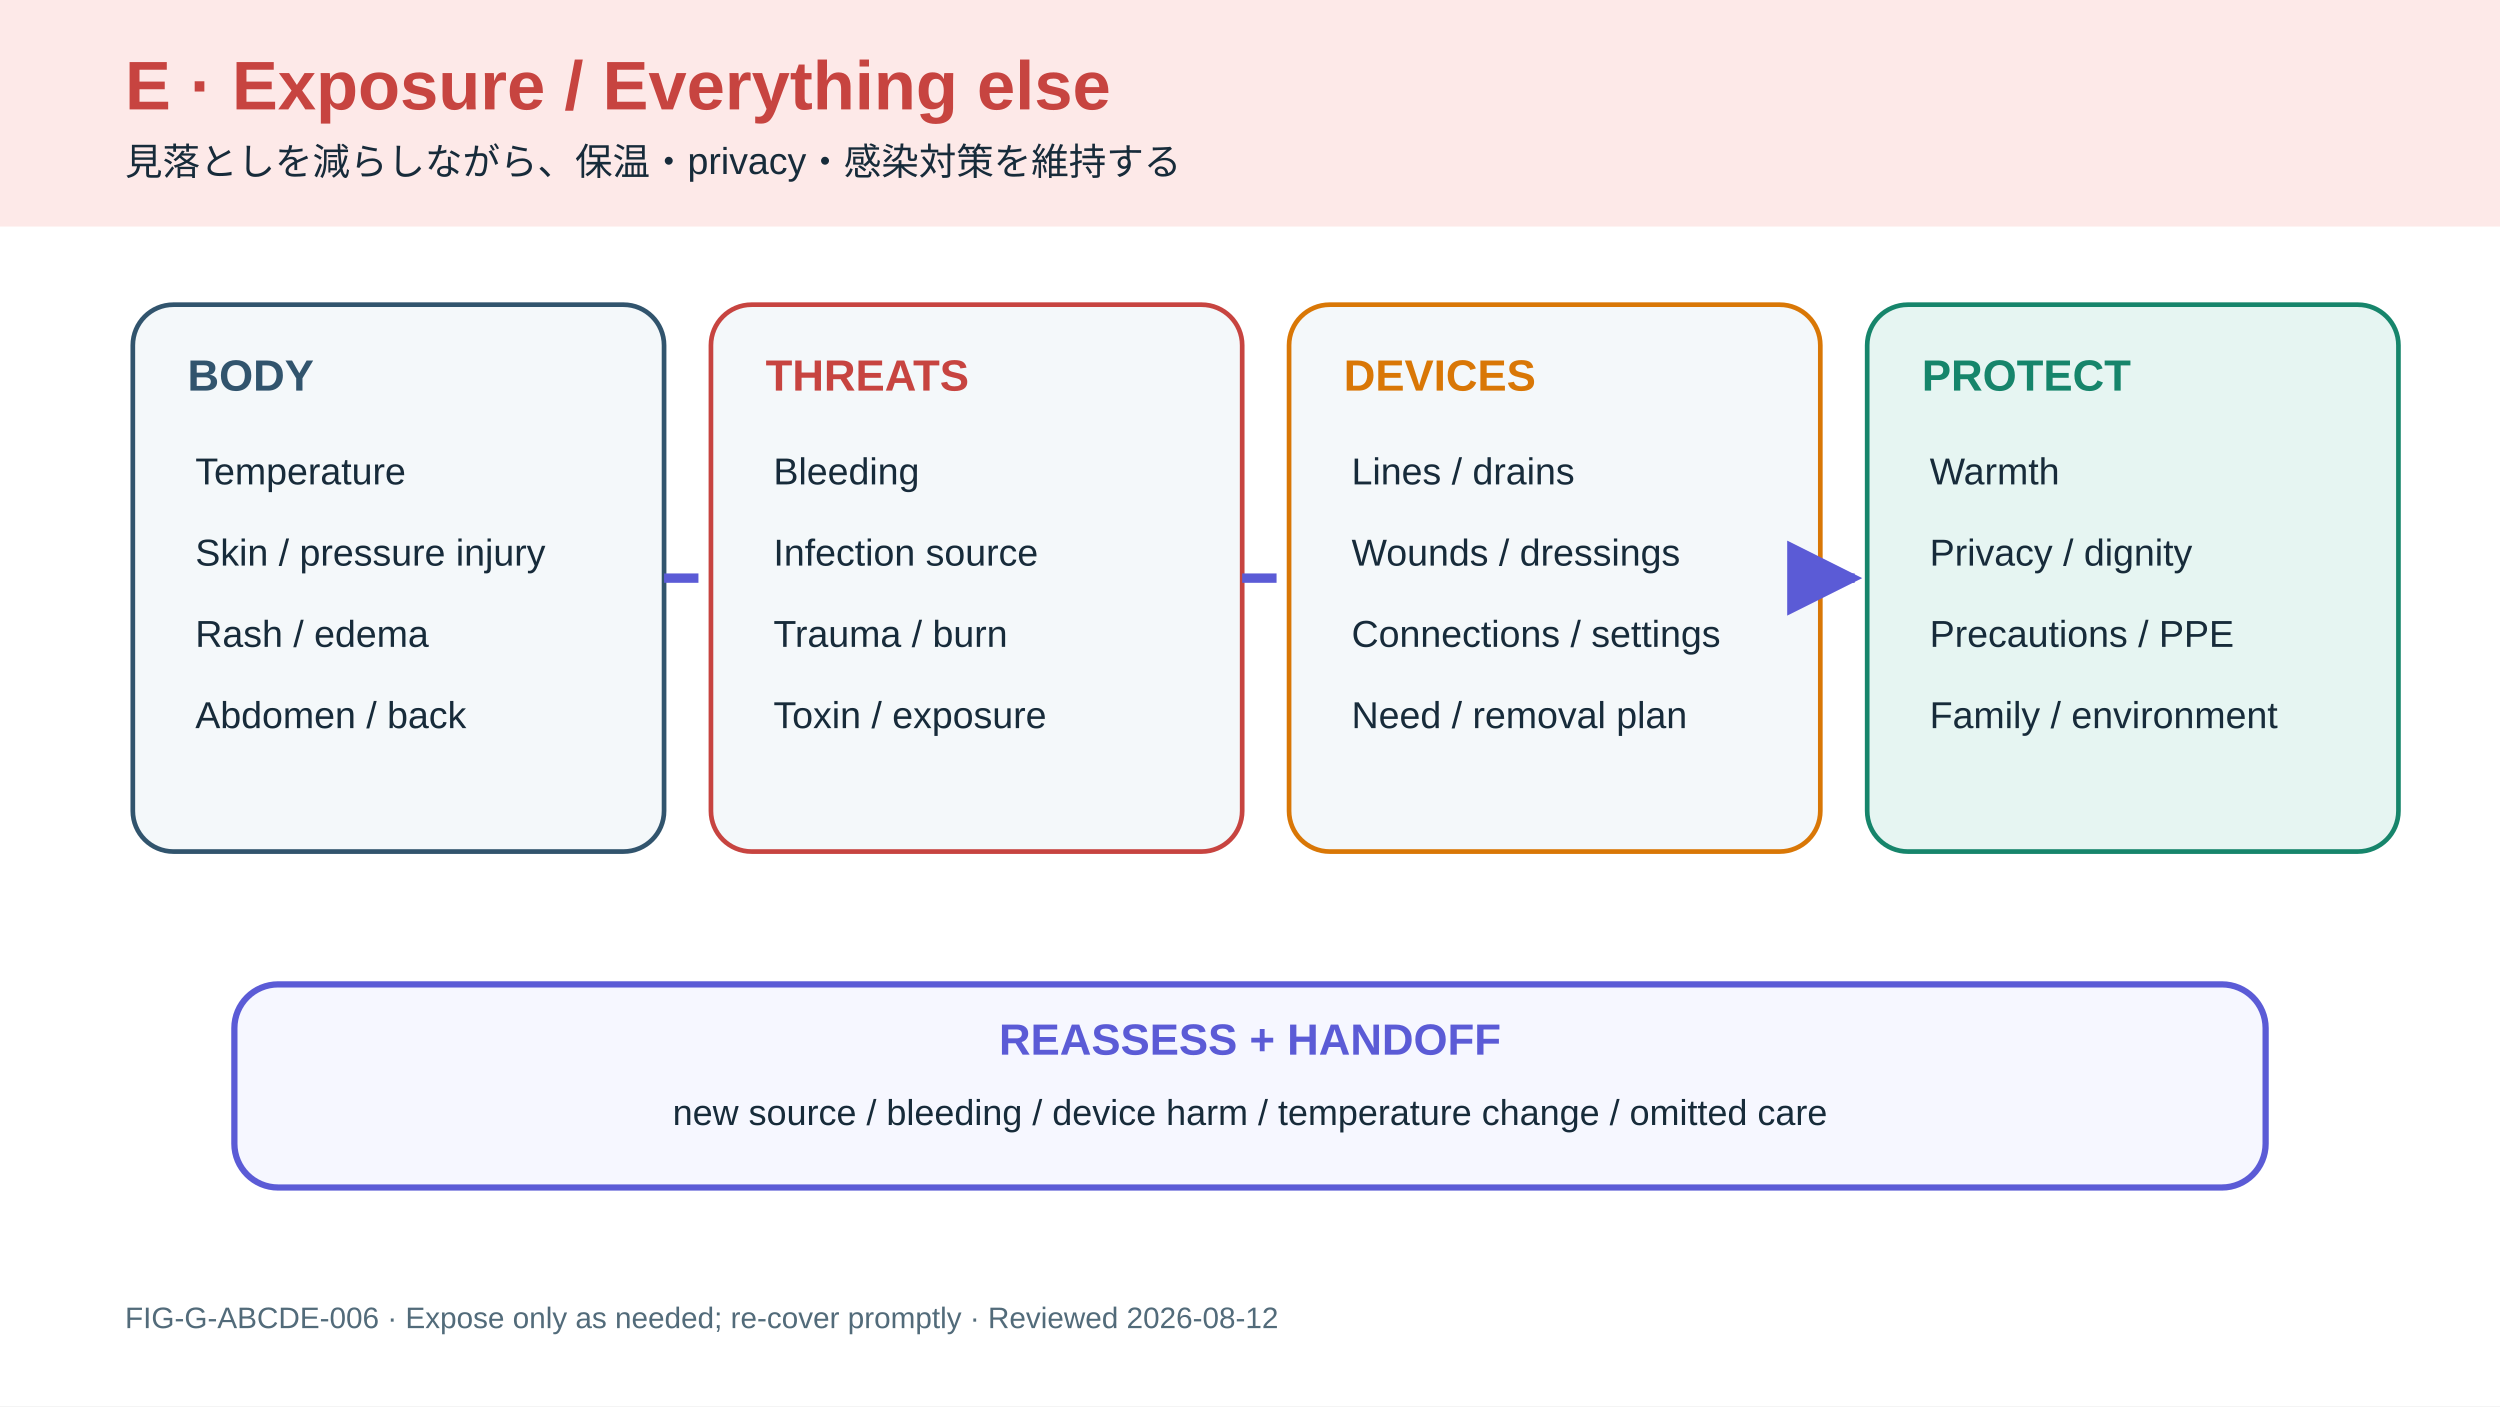
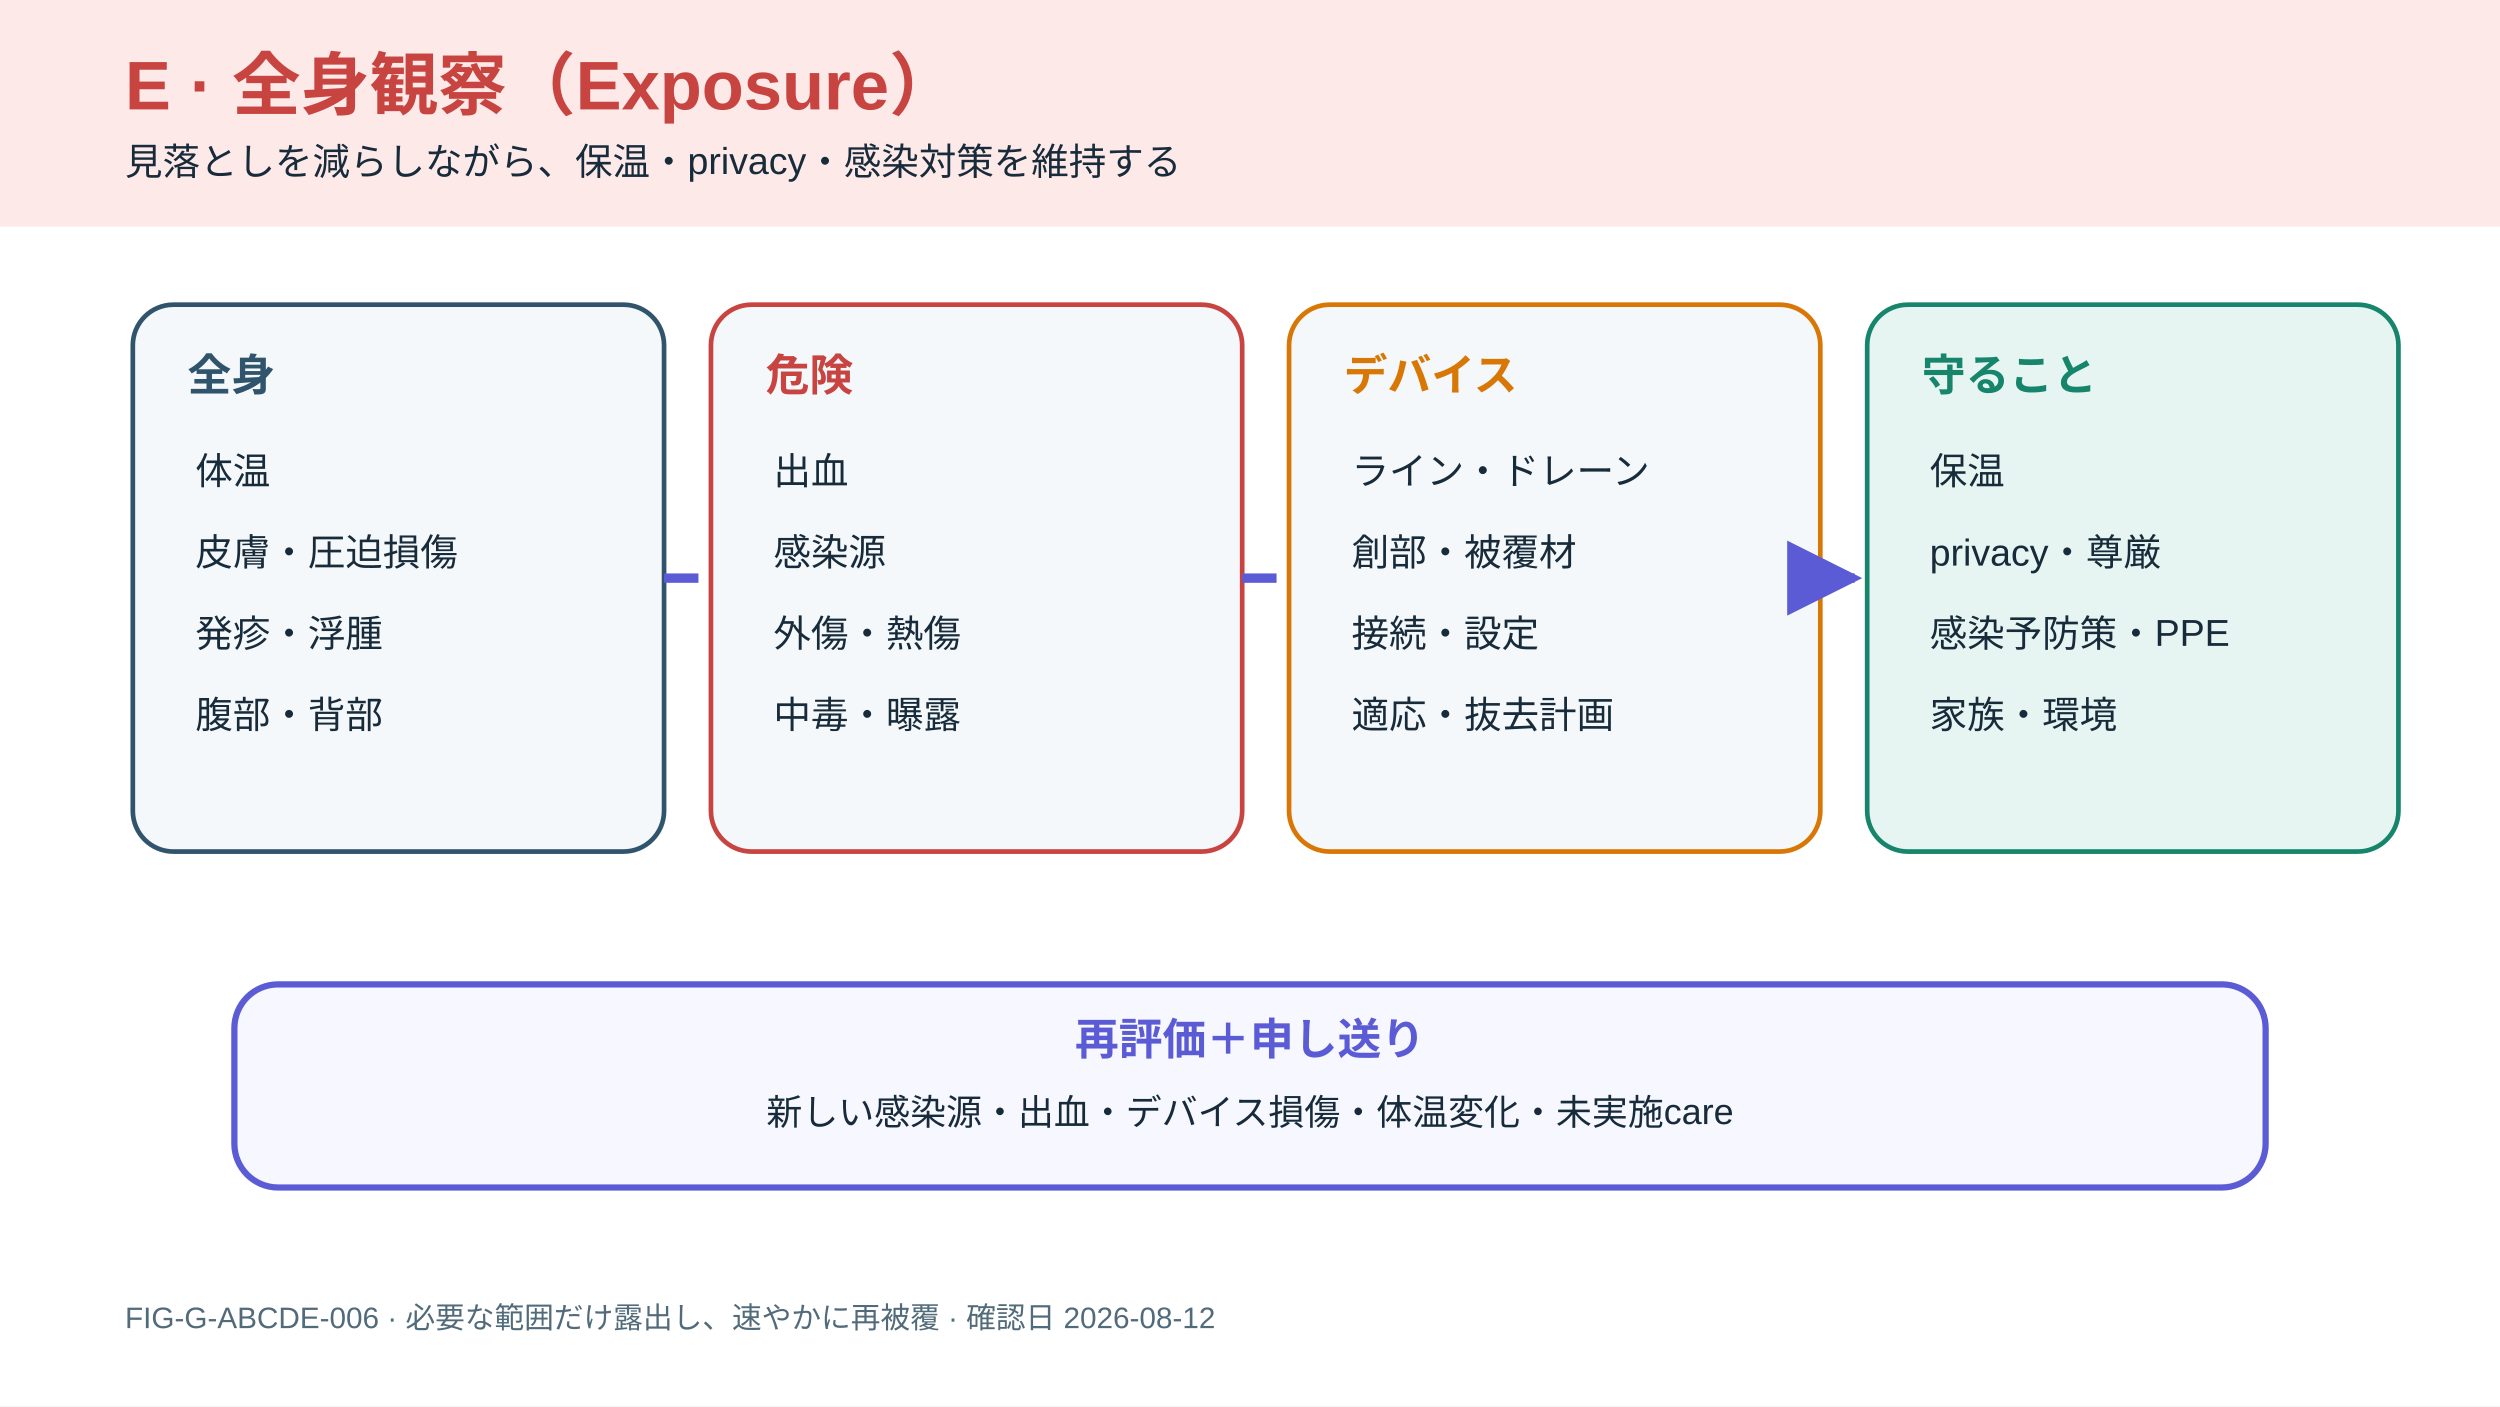
<svg xmlns="http://www.w3.org/2000/svg" width="1600" height="900" viewBox="0 0 1600 900" role="img" aria-labelledby="title desc">
  <defs>
    <marker id="a" viewBox="0 0 10 10" refX="9" refY="5" markerWidth="8" markerHeight="8" orient="auto">
      <path d="M0 0L10 5L0 10Z" fill="#5B5BD6" />
    </marker>
  </defs>
  <rect width="1600" height="900" fill="#fff" />
  <rect width="1600" height="145" fill="#FDE9E8" />
-   <text x="80" y="70" font-family="Arial" font-size="44" font-weight="700" fill="#C74440">E · Exposure / Everything else</text>
+   <text x="80" y="70" font-family="Arial" font-size="44" font-weight="700" fill="#C74440">E · 全身観察（Exposure）</text>
  <text x="80" y="112" font-family="Arial" font-size="24" fill="#172B3A">見落としを減らしながら、保温・privacy・感染対策を維持する</text>
  <g font-family="Arial">
    <rect x="85" y="195" width="340" height="350" rx="26" fill="#F4F8FA" stroke="#31546D" stroke-width="3" />
-     <text x="120" y="250" font-size="28" font-weight="700" fill="#31546D">BODY</text>
+     <text x="120" y="250" font-size="28" font-weight="700" fill="#31546D">全身</text>
    <text x="125" y="310" font-size="24" fill="#172B3A">
-       <tspan x="125">Temperature</tspan>
-       <tspan x="125" dy="52">Skin / pressure injury</tspan>
-       <tspan x="125" dy="52">Rash / edema</tspan>
-       <tspan x="125" dy="52">Abdomen / back</tspan>
+       <tspan x="125">体温</tspan>
+       <tspan x="125" dy="52">皮膚・圧迫損傷</tspan>
+       <tspan x="125" dy="52">発疹・浮腫</tspan>
+       <tspan x="125" dy="52">腹部・背部</tspan>
    </text>
    <rect x="455" y="195" width="340" height="350" rx="26" fill="#F4F8FA" stroke="#C74440" stroke-width="3" />
-     <text x="490" y="250" font-size="28" font-weight="700" fill="#C74440">THREATS</text>
+     <text x="490" y="250" font-size="28" font-weight="700" fill="#C74440">危険</text>
    <text x="495" y="310" font-size="24" fill="#172B3A">
-       <tspan x="495">Bleeding</tspan>
-       <tspan x="495" dy="52">Infection source</tspan>
-       <tspan x="495" dy="52">Trauma / burn</tspan>
-       <tspan x="495" dy="52">Toxin / exposure</tspan>
+       <tspan x="495">出血</tspan>
+       <tspan x="495" dy="52">感染源</tspan>
+       <tspan x="495" dy="52">外傷・熱傷</tspan>
+       <tspan x="495" dy="52">中毒・曝露</tspan>
    </text>
    <rect x="825" y="195" width="340" height="350" rx="26" fill="#F4F8FA" stroke="#D97706" stroke-width="3" />
-     <text x="860" y="250" font-size="28" font-weight="700" fill="#D97706">DEVICES</text>
+     <text x="860" y="250" font-size="28" font-weight="700" fill="#D97706">デバイス</text>
    <text x="865" y="310" font-size="24" fill="#172B3A">
-       <tspan x="865">Lines / drains</tspan>
-       <tspan x="865" dy="52">Wounds / dressings</tspan>
-       <tspan x="865" dy="52">Connections / settings</tspan>
-       <tspan x="865" dy="52">Need / removal plan</tspan>
+       <tspan x="865">ライン・ドレーン</tspan>
+       <tspan x="865" dy="52">創部・被覆材</tspan>
+       <tspan x="865" dy="52">接続・設定</tspan>
+       <tspan x="865" dy="52">適応・抜去計画</tspan>
    </text>
    <rect x="1195" y="195" width="340" height="350" rx="26" fill="#E6F5F2" stroke="#16856B" stroke-width="3" />
-     <text x="1230" y="250" font-size="28" font-weight="700" fill="#16856B">PROTECT</text>
+     <text x="1230" y="250" font-size="28" font-weight="700" fill="#16856B">守ること</text>
    <text x="1235" y="310" font-size="24" fill="#172B3A">
-       <tspan x="1235">Warmth</tspan>
-       <tspan x="1235" dy="52">Privacy / dignity</tspan>
-       <tspan x="1235" dy="52">Precautions / PPE</tspan>
-       <tspan x="1235" dy="52">Family / environment</tspan>
+       <tspan x="1235">保温</tspan>
+       <tspan x="1235" dy="52">privacy・尊厳</tspan>
+       <tspan x="1235" dy="52">感染予防策・PPE</tspan>
+       <tspan x="1235" dy="52">家族・環境</tspan>
    </text>
  </g>
  <path d="M425 370H447M795 370H817M1165 370H1187" stroke="#5B5BD6" stroke-width="6" marker-end="url(#a)" />
  <rect x="150" y="630" width="1300" height="130" rx="28" fill="#F6F7FF" stroke="#5B5BD6" stroke-width="4" />
-   <text x="800" y="675" text-anchor="middle" font-family="Arial" font-size="28" font-weight="700" fill="#5B5BD6">REASSESS + HANDOFF</text>
-   <text x="800" y="720" text-anchor="middle" font-family="Arial" font-size="23" fill="#172B3A">new source / bleeding / device harm / temperature change / omitted care</text>
-   <text x="80" y="850" font-family="Arial" font-size="19" fill="#526B7A">FIG-G-ABCDE-006 · Expose only as needed; re-cover promptly · Reviewed 2026-08-12</text>
+   <text x="800" y="675" text-anchor="middle" font-family="Arial" font-size="28" font-weight="700" fill="#5B5BD6">再評価＋申し送り</text>
+   <text x="800" y="720" text-anchor="middle" font-family="Arial" font-size="23" fill="#172B3A">新しい感染源・出血・デバイス損傷・体温変化・未実施care</text>
+   <text x="80" y="850" font-family="Arial" font-size="19" fill="#526B7A">FIG-G-ABCDE-006 · 必要な範囲だけ露出し、速やかに再被覆 · 確認日 2026-08-12</text>
</svg>
